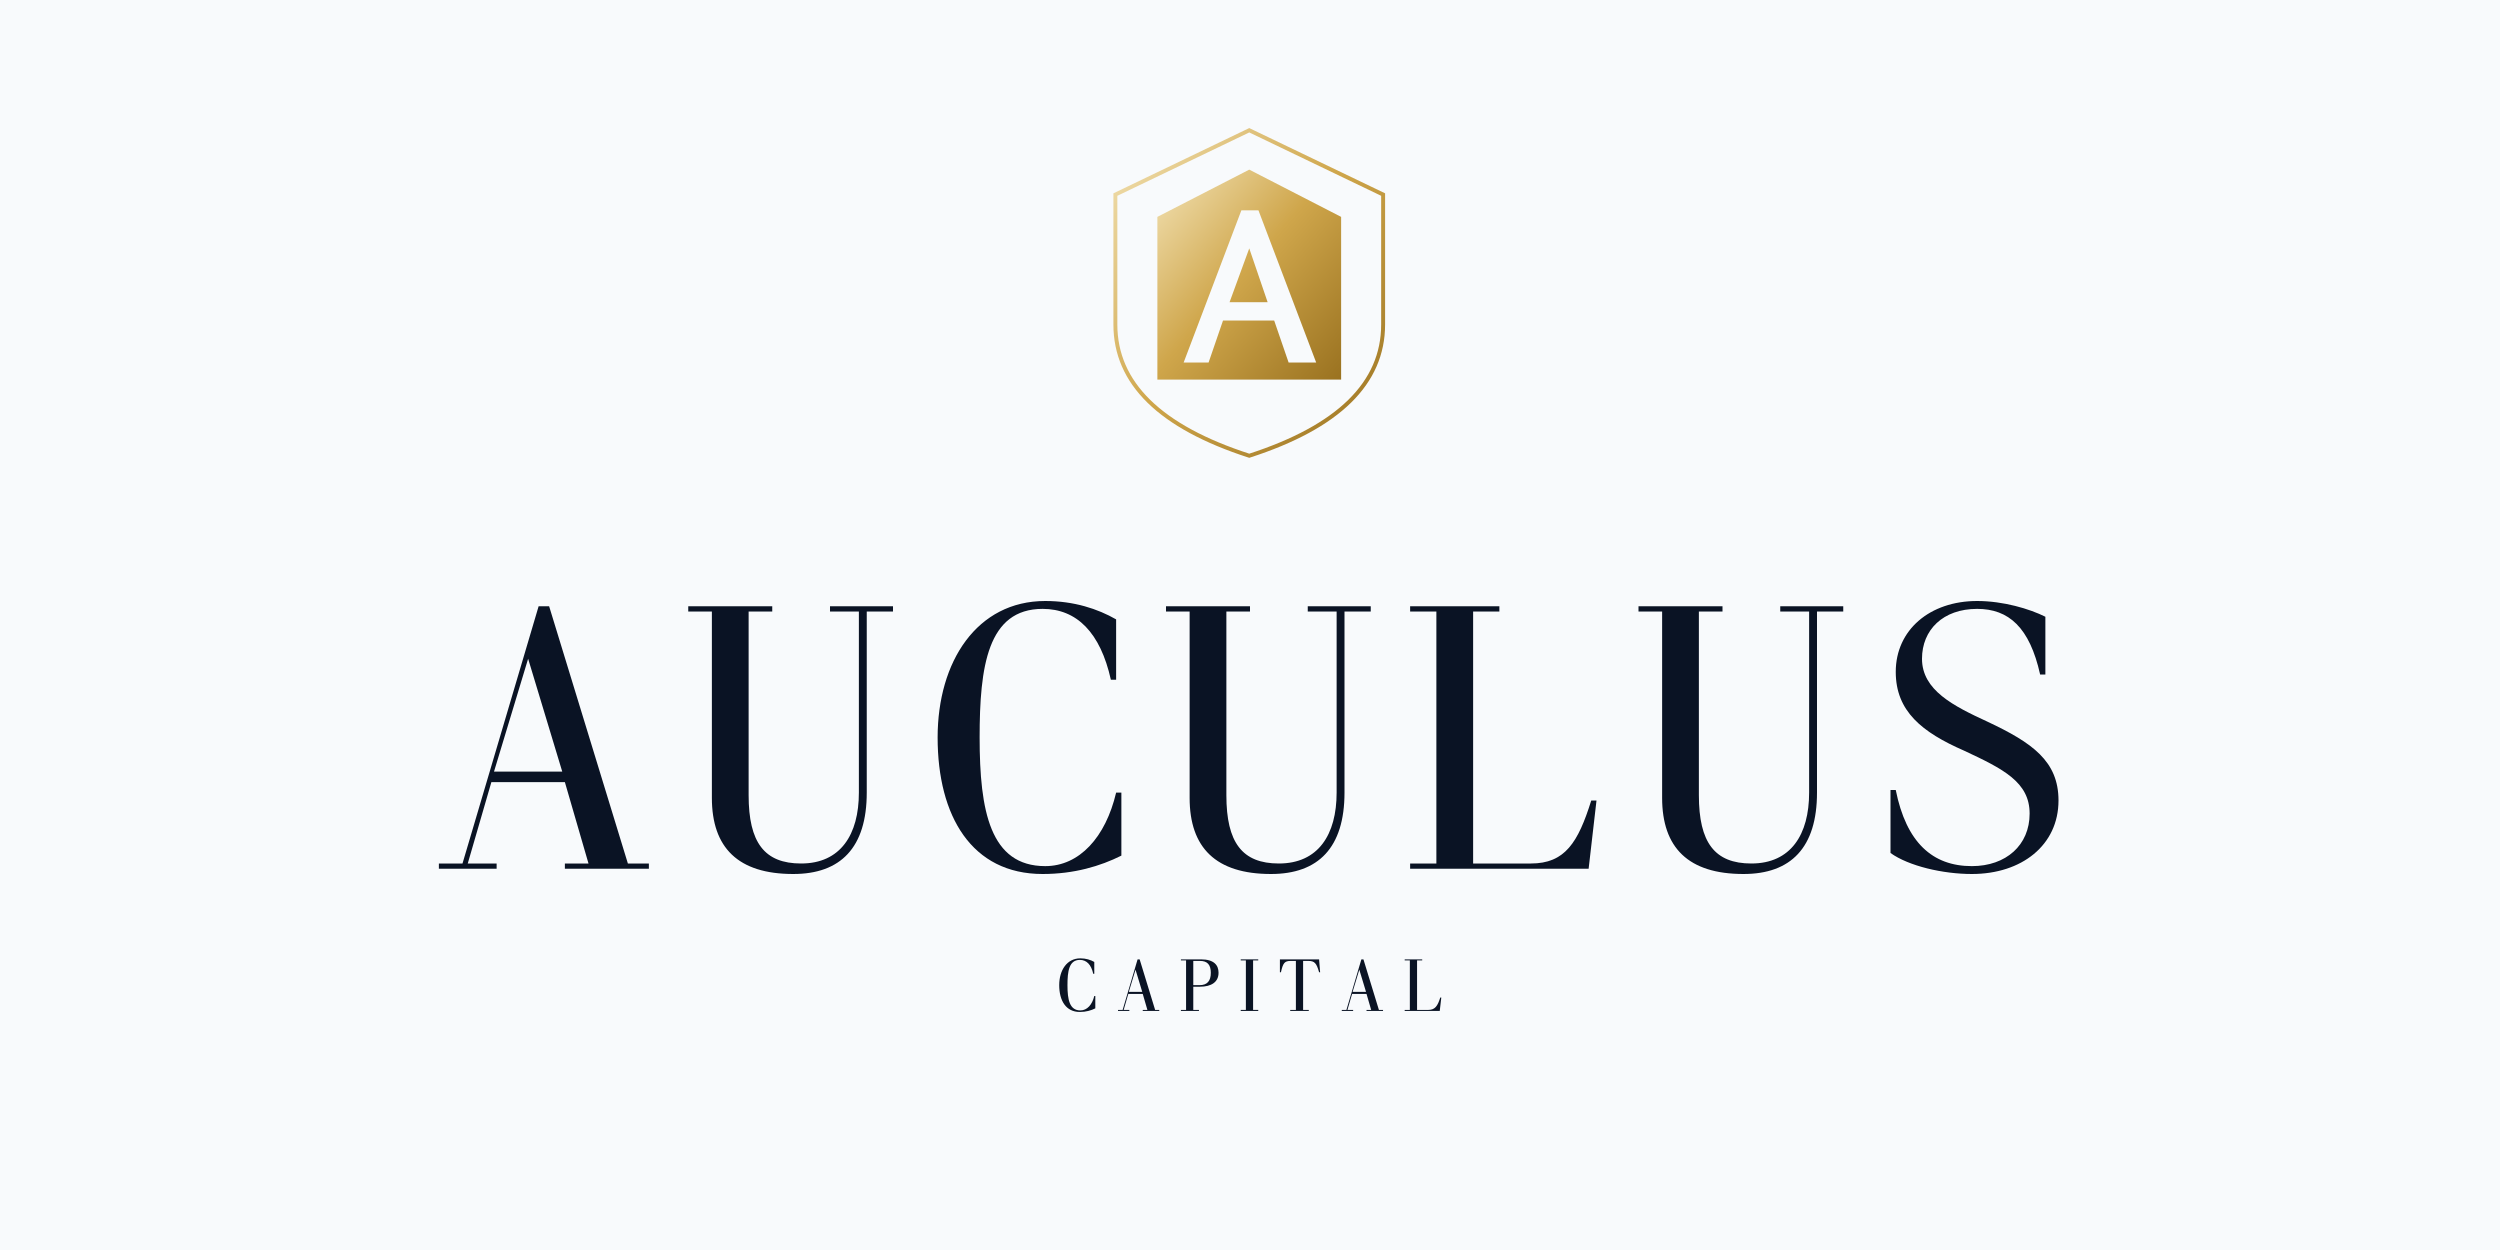
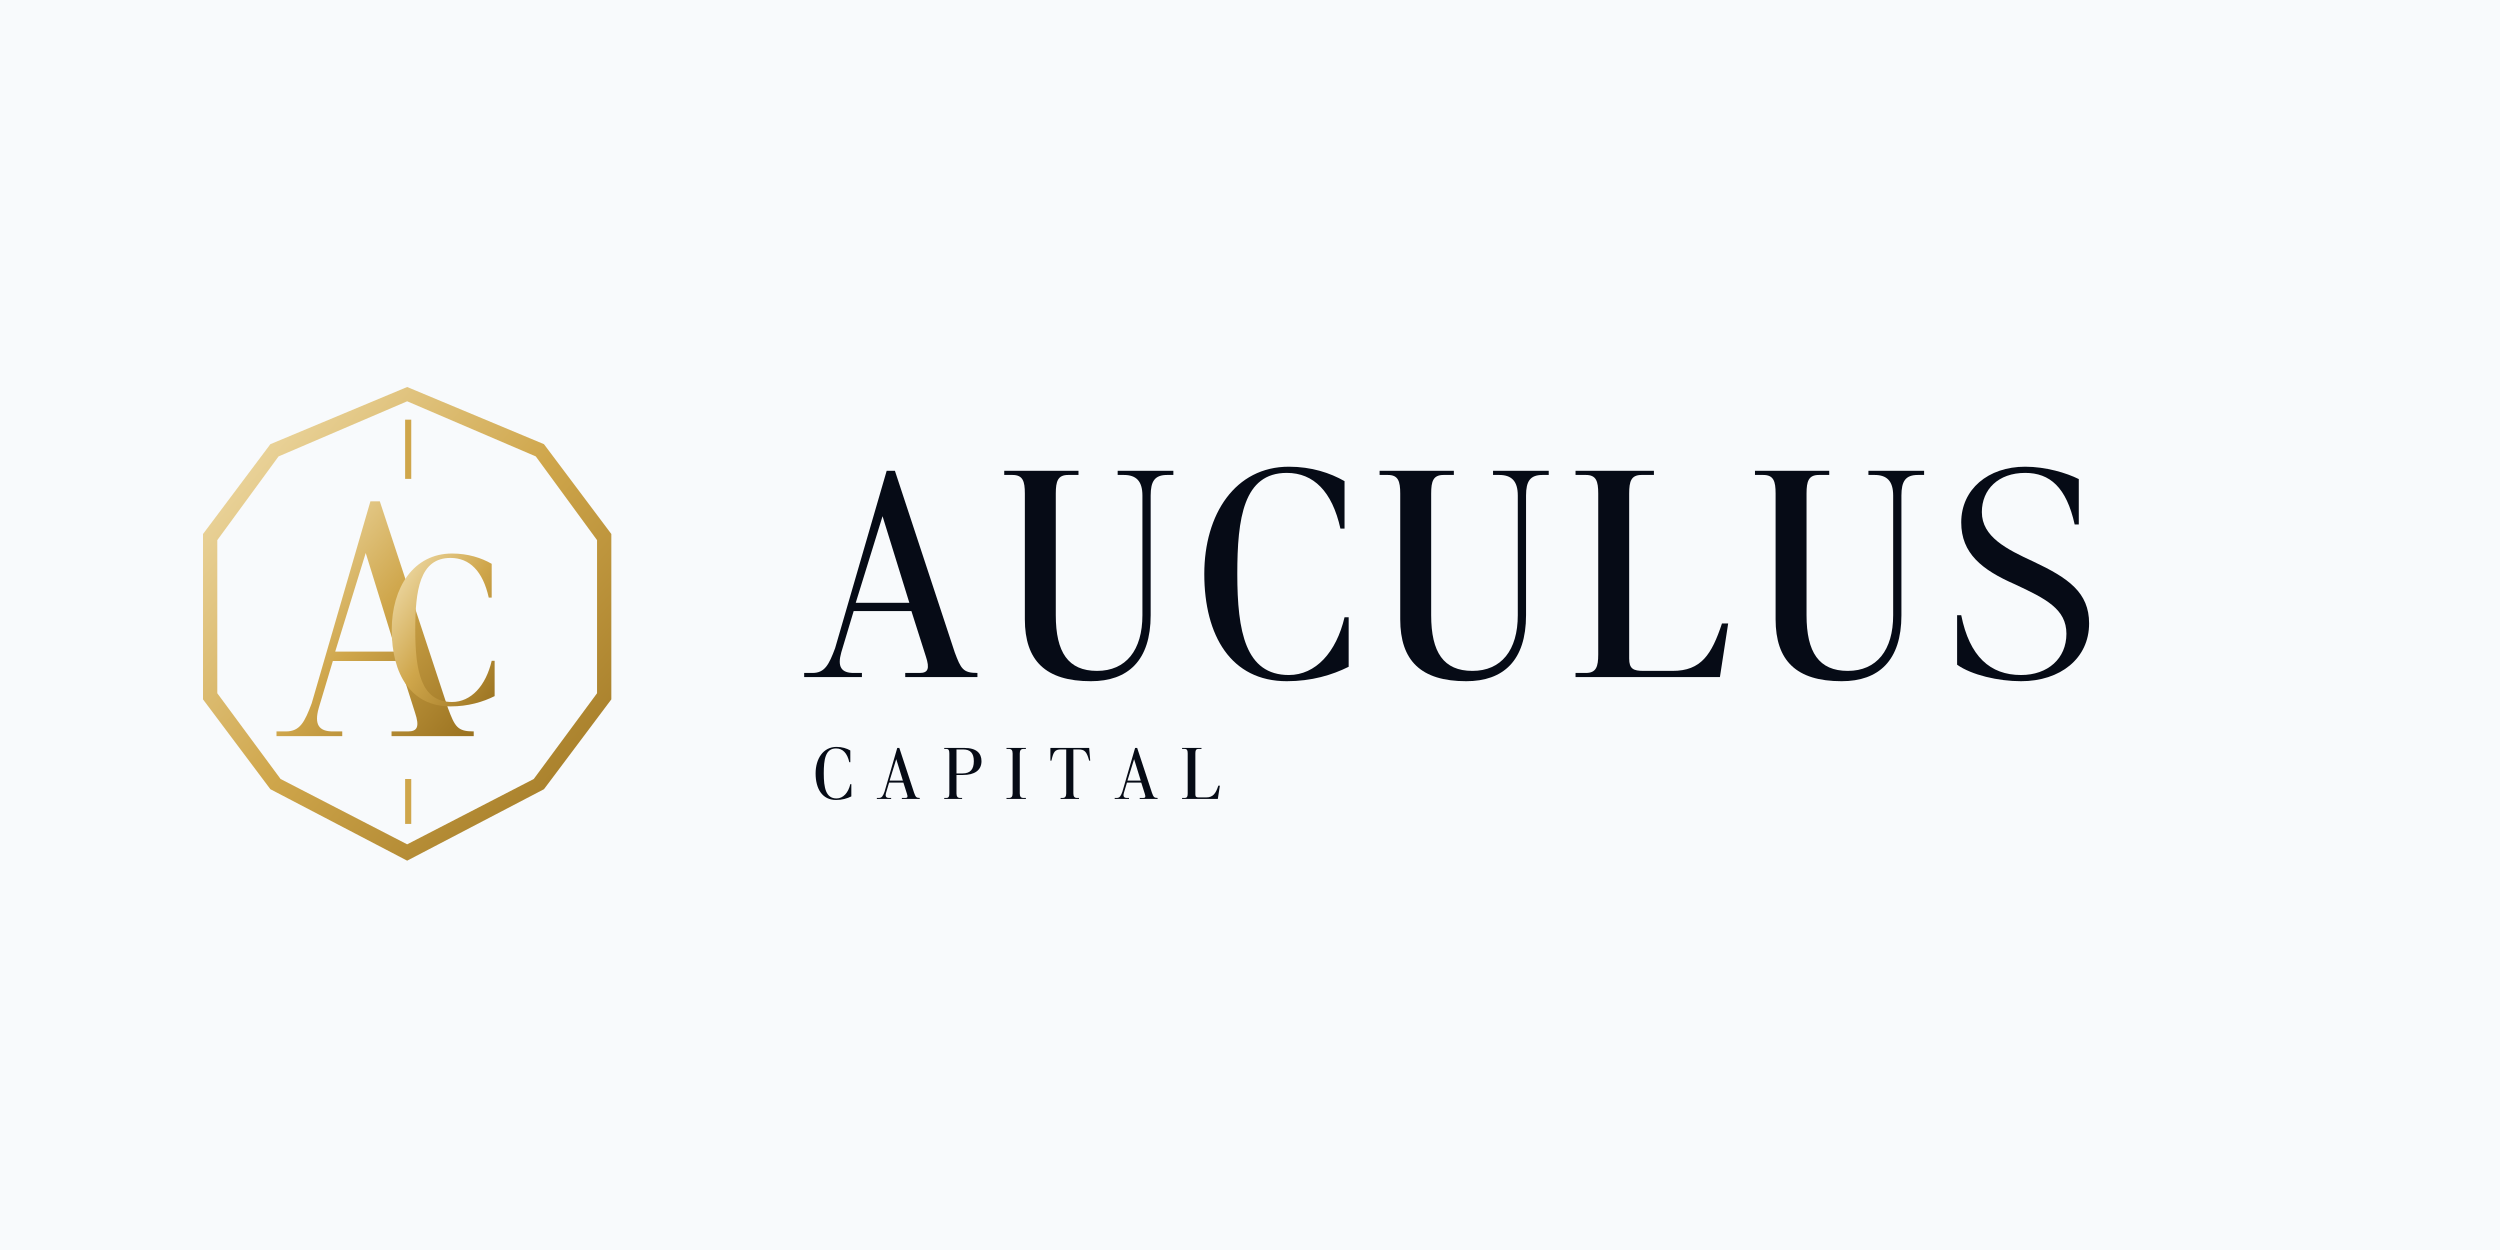
- <svg xmlns="http://www.w3.org/2000/svg" viewBox="0 0 800 400" role="img" aria-label="Auculus Capital, Marque 2">
+ <svg xmlns="http://www.w3.org/2000/svg" width="1200" height="600" viewBox="0 0 1200 600">
  <defs>
-     <linearGradient id="gold" x1="0" y1="0" x2="1" y2="1">
-       <stop stop-color="#F3E3B6" />
-       <stop offset=".48" stop-color="#CFA64B" />
+     <linearGradient id="gold" x1="0%" y1="0%" x2="100%" y2="100%">
+       <stop offset="0" stop-color="#F3E3B6" />
+       <stop offset=".5" stop-color="#CFA64B" />
      <stop offset="1" stop-color="#9A7220" />
    </linearGradient>
  </defs>
-   <rect width="800" height="400" fill="#F8FAFC" />
-   <g transform="translate(346 40) scale(.42)">
-     <path d="M128 4L230 53V152Q230 219 128 252Q26 219 26 152V53Z" fill="none" stroke="url(#gold)" stroke-width="3" />
-     <path d="M128 22V233" stroke="url(#gold)" stroke-width="2" />
-     <path fill="url(#gold)" fill-rule="evenodd" d="M58 194V70L128 34L198 70V194ZM78 181L122 65H135L179 181H158L147 149H108L97 181ZM113 135H142L128 94Z" />
-     <path d="M58 202H198" stroke="url(#gold)" stroke-width="2" />
-   </g>
-   <g transform="translate(140.44 194) scale(0.84)" fill="#0A1324" fill-rule="evenodd">
-     <path transform="translate(0 0)" fill="#0A1324" d="M0 100V98H9L38 0H42L72 98H80V100H48V98H57L48 67H20L11 98H22V100ZM21 63H47L34 20Z" />
-     <path transform="translate(95 0)" fill="#0A1324" d="M0 0H32V2H23V72C23 90 29 98 43 98C58 98 65 87 65 71V2H54V0H78V2H68V71C68 92 58 102 40 102C19 102 9 92 9 73V2H0Z" />
-     <path transform="translate(188 0)" fill="#0A1324" d="M70 5V28H68C64 10 55 1 42 1C21 1 18 23 18 50C18 78 22 99 43 99C56 99 66 88 70 71H72V95C64 99 54 102 42 102C15 102 2 80 2 50C2 21 17 -2 43 -2C54 -2 63 1 70 5Z" />
-     <path transform="translate(277 0)" fill="#0A1324" d="M0 0H32V2H23V72C23 90 29 98 43 98C58 98 65 87 65 71V2H54V0H78V2H68V71C68 92 58 102 40 102C19 102 9 92 9 73V2H0Z" />
-     <path transform="translate(370 0)" fill="#0A1324" d="M0 0H34V2H24V98H46C59 98 64 90 69 74H71L68 100H0V98H10V2H0Z" />
-     <path transform="translate(457 0)" fill="#0A1324" d="M0 0H32V2H23V72C23 90 29 98 43 98C58 98 65 87 65 71V2H54V0H78V2H68V71C68 92 58 102 40 102C19 102 9 92 9 73V2H0Z" />
-     <path transform="translate(550 0)" fill="#0A1324" d="M62 4V26H60C56 8 48 1 36 1C23 1 15 9 15 20C15 32 27 38 40 44C57 52 67 59 67 74C67 91 53 102 34 102C23 102 10 99 3 94V70H5C9 90 19 99 34 99C47 99 56 91 56 79C56 67 46 62 31 55C15 48 5 40 5 25C5 9 18 -2 36 -2C46 -2 56 1 62 4Z" />
-   </g>
-   <g transform="translate(338.62 307) scale(0.165)" fill="#0A1324" fill-rule="evenodd">
-     <path transform="translate(0 0)" fill="#0A1324" d="M70 5V28H68C64 10 55 1 42 1C21 1 18 23 18 50C18 78 22 99 43 99C56 99 66 88 70 71H72V95C64 99 54 102 42 102C15 102 2 80 2 50C2 21 17 -2 43 -2C54 -2 63 1 70 5Z" />
-     <path transform="translate(116 0)" fill="#0A1324" d="M0 100V98H9L38 0H42L72 98H80V100H48V98H57L48 67H20L11 98H22V100ZM21 63H47L34 20Z" />
-     <path transform="translate(238 0)" fill="#0A1324" d="M0 0H39C64 0 73 11 73 26C73 44 59 53 37 53H24V98H35V100H0V98H10V2H0ZM24 3V50H36C51 50 58 42 58 26C58 10 51 3 37 3Z" />
-     <path transform="translate(354 0)" fill="#0A1324" d="M0 0H34V2H24V98H34V100H0V98H10V2H0Z" />
-     <path transform="translate(430 0)" fill="#0A1324" d="M0 0H76L78 25H76C71 7 67 3 55 3H45V98H56V100H20V98H31V3H21C9 3 6 7 2 25H0Z" />
-     <path transform="translate(550 0)" fill="#0A1324" d="M0 100V98H9L38 0H42L72 98H80V100H48V98H57L48 67H20L11 98H22V100ZM21 63H47L34 20Z" />
-     <path transform="translate(672 0)" fill="#0A1324" d="M0 0H34V2H24V98H46C59 98 64 90 69 74H71L68 100H0V98H10V2H0Z" />
-   </g>
+   <path d="M0 0H1200V600H0Z" fill="#F8FAFC" fill-rule="evenodd" />
+   <path d="M195.44 185.76 261.1 213.2 293.44 256.32V335.7L261.1 378.82L195.44 413.12L129.78 378.82L97.44 335.7V256.32L129.78 213.2L195.44 185.76ZM195.44 192.62 257.18 219.08 286.58 259.26V332.76L256.2 373.92L195.44 405.28L134.68 373.92L104.3 332.76V259.26L133.7 219.08L195.44 192.62Z" fill="url(#gold)" fill-rule="evenodd" />
+   <path d="M132.72 353.34V351.086H137.228C143.99 351.086 146.244 346.578 149.625 337.562L177.8 240.64H182.308L214.991 339.816C218.372 348.832 219.499 351.086 227.388 351.086V353.34H187.943V351.086H195.832C200.34 351.086 201.467 348.832 199.213 342.07L191.324 317.276H159.768L153.006 339.816C150.752 347.705 153.006 351.086 159.768 351.086H164.276V353.34H132.72ZM160.895 312.768H190.197L175.546 265.434L160.895 312.768Z" fill="url(#gold)" fill-rule="evenodd" />
+   <path d="M236.012 270.628V286.857H234.601C231.778 274.156 225.428 267.806 216.255 267.806C201.438 267.806 199.321 283.329 199.321 302.38C199.321 322.137 202.143 336.954 216.961 336.954C226.134 336.954 233.19 329.193 236.012 317.198H237.423V334.132C231.778 336.954 224.722 339.071 216.255 339.071C197.204 339.071 188.031 323.548 188.031 302.38C188.031 281.918 198.615 265.689 216.961 265.689C224.722 265.689 231.073 267.806 236.012 270.628Z" fill="url(#gold)" fill-rule="evenodd" />
+   <path d="M194.46 201.44H197.4V229.86H194.46V201.44ZM194.46 373.92H197.4V395.48H194.46V373.92Z" fill="#CFA64B" fill-rule="evenodd" />
+   <path d="M386.0 325.0V323.02H389.96C395.9 323.02 397.88 319.06 400.85 311.14L425.6 226.0H429.56L458.27 313.12C461.24 321.04 462.23 323.02 469.16 323.02V325.0H434.51V323.02H441.44C445.4 323.02 446.39 321.04 444.41 315.1L437.48 293.32H409.76L403.82 313.12C401.84 320.05 403.82 323.02 409.76 323.02H413.72V325.0H386.0ZM410.75 289.36H436.49L423.62 247.78L410.75 289.36Z" fill="#060B16" fill-rule="evenodd" />
+   <path d="M482.03 226.0H517.67V227.98H512.72C507.77 227.98 506.78 230.95 506.78 236.89V295.3C506.78 313.12 512.72 322.03 526.58 322.03C540.44 322.03 548.36 312.13 548.36 295.3V237.88C548.36 230.95 545.39 227.98 539.45 227.98H536.48V226.0H563.21V227.98H560.24C554.3 227.98 552.32 230.95 552.32 237.88V295.3C552.32 317.08 541.43 326.98 523.61 326.98C501.83 326.98 491.93 317.08 491.93 297.28V236.89C491.93 230.95 490.94 227.98 485.99 227.98H482.03V226.0Z" fill="#060B16" fill-rule="evenodd" />
+   <path d="M645.38 230.95V253.72H643.4C639.44 235.9 630.53 226.99 617.66 226.99C596.87 226.99 593.9 248.77 593.9 275.5C593.9 303.22 597.86 324.01 618.65 324.01C631.52 324.01 641.42 313.12 645.38 296.29H647.36V320.05C639.44 324.01 629.54 326.98 617.66 326.98C590.93 326.98 578.06 305.2 578.06 275.5C578.06 246.79 592.91 224.02 618.65 224.02C629.54 224.02 638.45 226.99 645.38 230.95Z" fill="#060B16" fill-rule="evenodd" />
+   <path d="M662.21 226.0H697.85V227.98H692.9C687.95 227.98 686.96 230.95 686.96 236.89V295.3C686.96 313.12 692.9 322.03 706.76 322.03C720.62 322.03 728.54 312.13 728.54 295.3V237.88C728.54 230.95 725.57 227.98 719.63 227.98H716.66V226.0H743.39V227.98H740.42C734.48 227.98 732.5 230.95 732.5 237.88V295.3C732.5 317.08 721.61 326.98 703.79 326.98C682.01 326.98 672.11 317.08 672.11 297.28V236.89C672.11 230.95 671.12 227.98 666.17 227.98H662.21V226.0Z" fill="#060B16" fill-rule="evenodd" />
+   <path d="M756.26 226.0H793.88V227.98H787.94C782.99 227.98 782 230.95 782 236.89V316.09C782 321.04 783.98 322.03 788.93 322.03H802.79C816.65 322.03 821.6 314.11 826.55 299.26H829.52L825.56 325.0H756.26V323.02H761.21C766.16 323.02 767.15 320.05 767.15 314.11V236.89C767.15 230.95 766.16 227.98 761.21 227.98H756.26V226.0Z" fill="#060B16" fill-rule="evenodd" />
+   <path d="M842.39 226.0H878.03V227.98H873.08C868.13 227.98 867.14 230.95 867.14 236.89V295.3C867.14 313.12 873.08 322.03 886.94 322.03C900.8 322.03 908.72 312.13 908.72 295.3V237.88C908.72 230.95 905.75 227.98 899.81 227.98H896.84V226.0H923.57V227.98H920.6C914.66 227.98 912.68 230.95 912.68 237.88V295.3C912.68 317.08 901.79 326.98 883.97 326.98C862.19 326.98 852.29 317.08 852.29 297.28V236.89C852.29 230.95 851.3 227.98 846.35 227.98H842.39V226.0Z" fill="#060B16" fill-rule="evenodd" />
+   <path d="M997.82 229.96V251.74H995.84C991.88 233.92 983.96 226.99 972.08 226.99C959.21 226.99 951.29 234.91 951.29 245.8C951.29 257.68 963.17 263.62 976.04 269.56C992.87 277.48 1002.77 284.41 1002.77 299.26C1002.77 316.09 988.91 326.98 970.1 326.98C959.21 326.98 946.34 324.01 939.41 319.06V295.3H941.39C945.35 315.1 955.25 324.01 970.1 324.01C982.97 324.01 991.88 316.09 991.88 304.21C991.88 292.33 981.98 287.38 967.13 280.45C951.29 273.52 941.39 265.6 941.39 250.75C941.39 234.91 954.26 224.02 972.08 224.02C981.98 224.02 991.88 226.99 997.82 229.96Z" fill="#060B16" fill-rule="evenodd" />
+   <path d="M408.15 360.225V365.86H407.66C406.68 361.45 404.475 359.245 401.29 359.245C396.145 359.245 395.41 364.635 395.41 371.25C395.41 378.11 396.39 383.255 401.535 383.255C404.72 383.255 407.17 380.56 408.15 376.395H408.64V382.275C406.68 383.255 404.23 383.99 401.29 383.99C394.675 383.99 391.49 378.6 391.49 371.25C391.49 364.145 395.165 358.51 401.535 358.51C404.23 358.51 406.435 359.245 408.15 360.225Z" fill="#060B16" fill-rule="evenodd" />
+   <path d="M420.89 383.5V383.01H421.87C423.34 383.01 423.83 382.03 424.565 380.07L430.69 359.0H431.67L438.775 380.56C439.51 382.52 439.755 383.01 441.47 383.01V383.5H432.895V383.01H434.61C435.59 383.01 435.835 382.52 435.345 381.05L433.63 375.66H426.77L425.3 380.56C424.81 382.275 425.3 383.01 426.77 383.01H427.75V383.5H420.89ZM427.015 374.68H433.385L430.2 364.39L427.015 374.68Z" fill="#060B16" fill-rule="evenodd" />
+   <path d="M453.23 359.0H462.785C468.91 359.0 471.115 361.695 471.115 365.37C471.115 369.78 467.685 371.985 462.295 371.985H459.11V380.805C459.11 382.275 459.6 383.01 460.825 383.01H461.805V383.5H453.23V383.01H454.21C455.435 383.01 455.68 382.275 455.68 380.805V361.695C455.68 360.225 455.435 359.49 454.21 359.49H453.23V359.0ZM459.11 359.735V371.25H462.05C465.725 371.25 467.44 369.29 467.44 365.37C467.44 361.45 465.725 359.735 462.295 359.735H459.11Z" fill="#060B16" fill-rule="evenodd" />
+   <path d="M483.12 359.0H492.43V359.49H491.205C489.98 359.49 489.49 360.225 489.49 361.695V380.805C489.49 382.275 489.98 383.01 491.205 383.01H492.43V383.5H483.12V383.01H484.345C485.57 383.01 486.06 382.275 486.06 380.805V361.695C486.06 360.225 485.57 359.49 484.345 359.49H483.12V359.0Z" fill="#060B16" fill-rule="evenodd" />
+   <path d="M504.19 359.0H522.81L523.3 365.125H522.81C521.585 360.715 520.605 359.735 517.665 359.735H515.215V380.805C515.215 382.275 515.705 383.01 516.93 383.01H517.91V383.5H509.09V383.01H510.07C511.295 383.01 511.785 382.275 511.785 380.805V359.735H509.335C506.395 359.735 505.66 360.715 504.68 365.125H504.19V359.0Z" fill="#060B16" fill-rule="evenodd" />
+   <path d="M535.06 383.5V383.01H536.04C537.51 383.01 538.0 382.03 538.735 380.07L544.86 359.0H545.84L552.945 380.56C553.68 382.52 553.925 383.01 555.64 383.01V383.5H547.065V383.01H548.78C549.76 383.01 550.005 382.52 549.515 381.05L547.8 375.66H540.94L539.47 380.56C538.98 382.275 539.47 383.01 540.94 383.01H541.92V383.5H535.06ZM541.185 374.68H547.555L544.37 364.39L541.185 374.68Z" fill="#060B16" fill-rule="evenodd" />
+   <path d="M567.4 359.0H576.71V359.49H575.24C574.015 359.49 573.77 360.225 573.77 361.695V381.295C573.77 382.52 574.26 382.765 575.485 382.765H578.915C582.345 382.765 583.57 380.805 584.795 377.13H585.53L584.55 383.5H567.4V383.01H568.625C569.85 383.01 570.095 382.275 570.095 380.805V361.695C570.095 360.225 569.85 359.49 568.625 359.49H567.4V359.0Z" fill="#060B16" fill-rule="evenodd" />
</svg>
